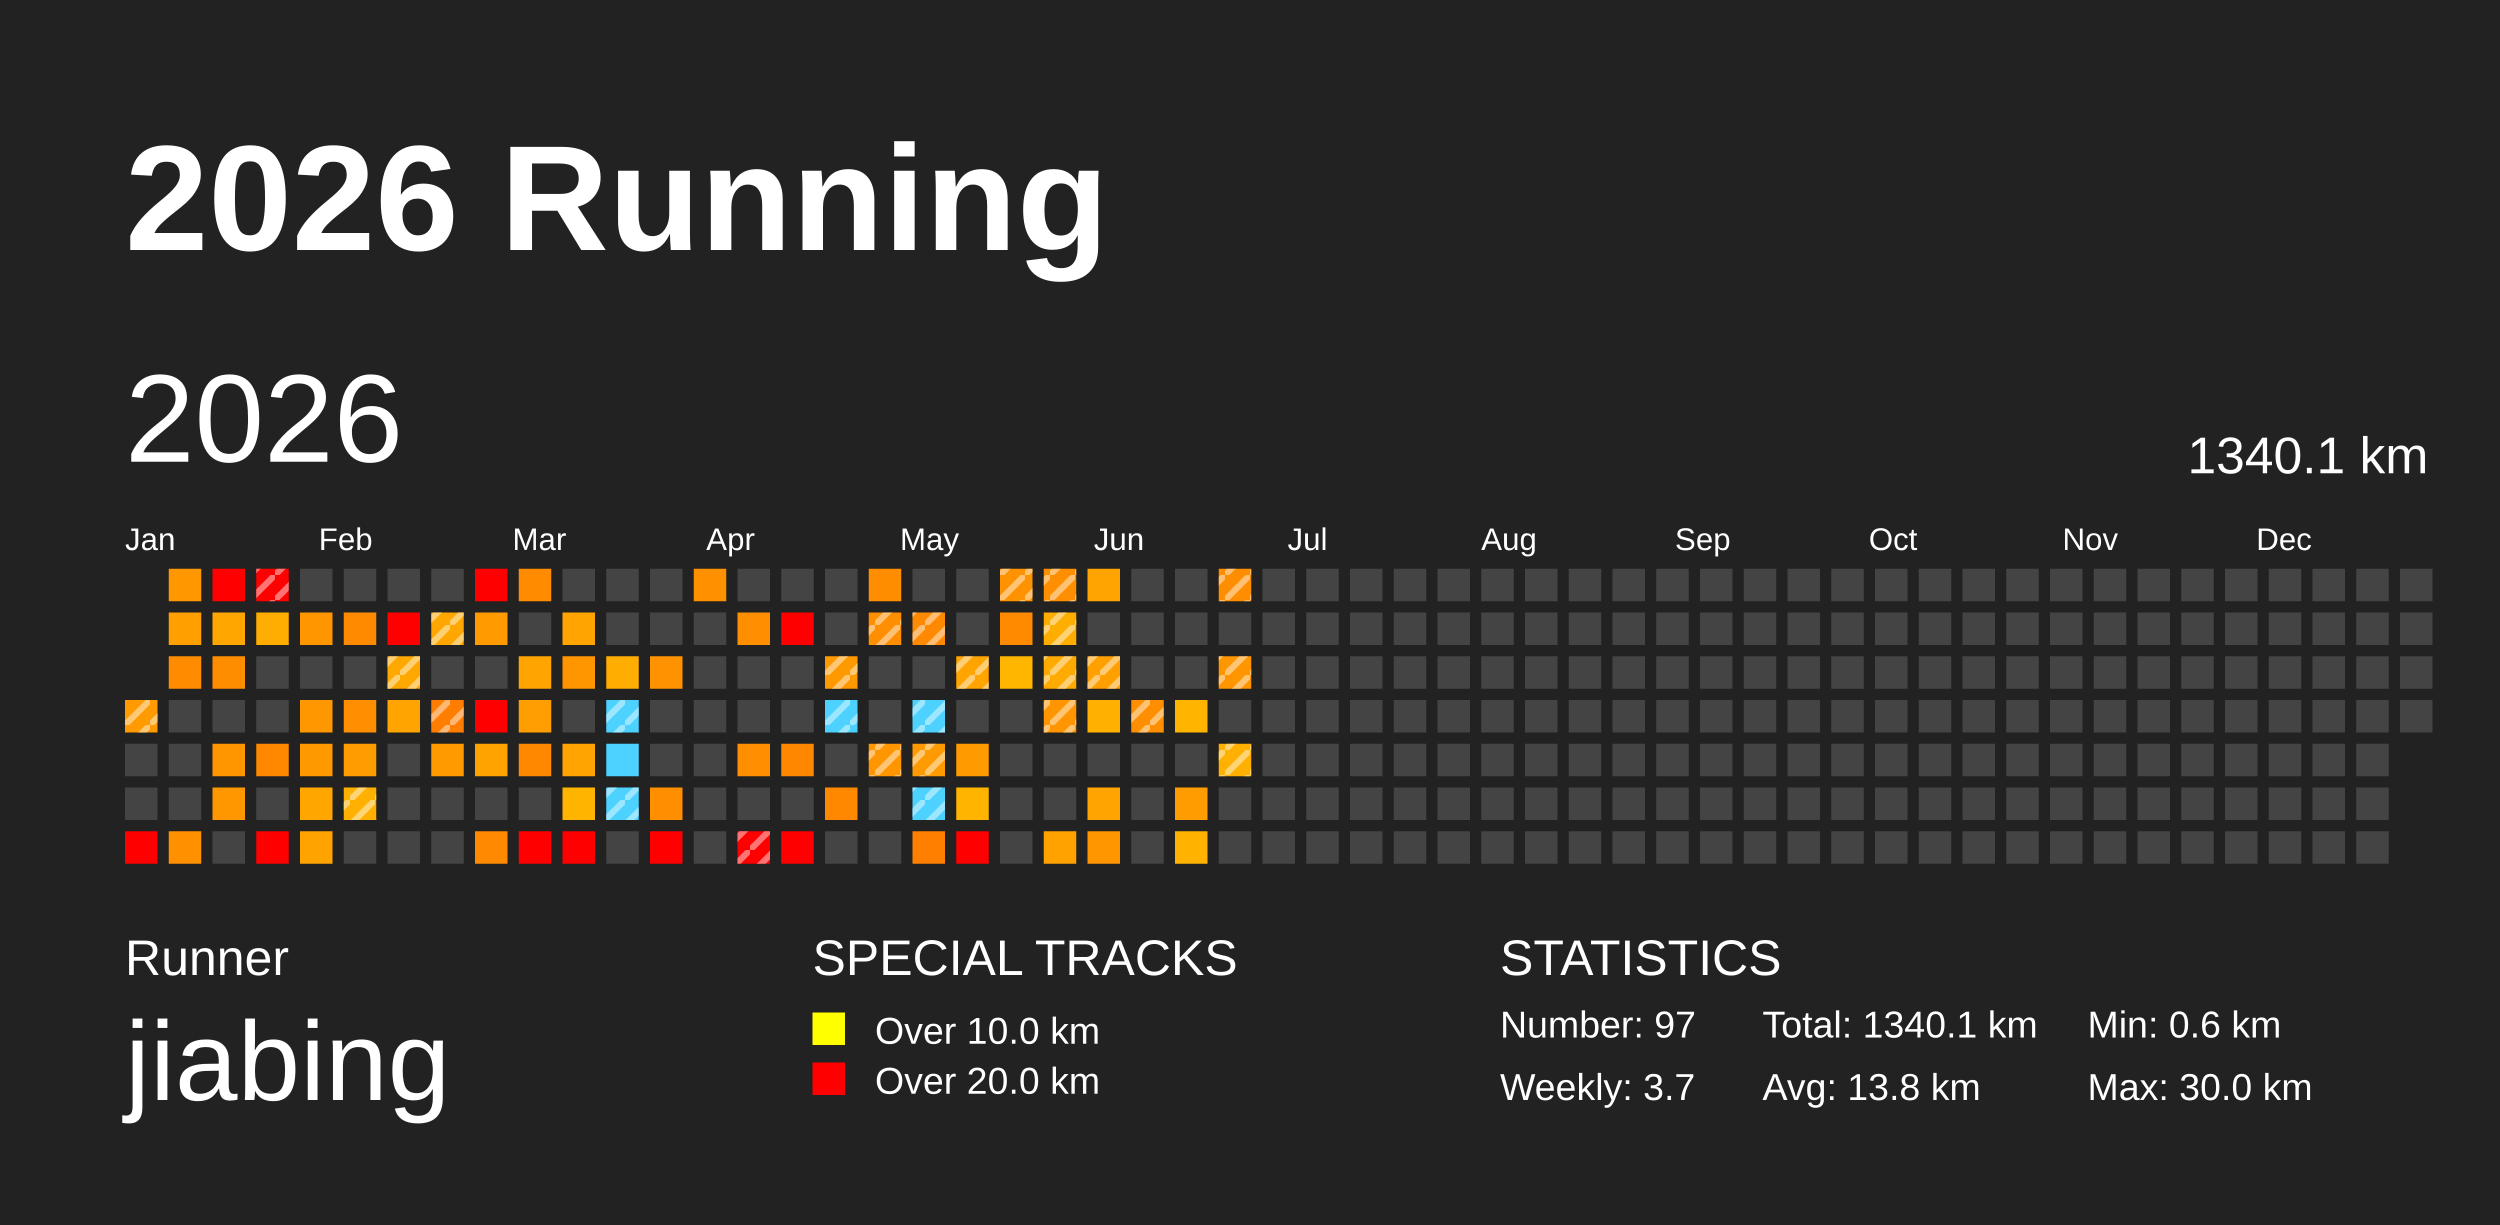
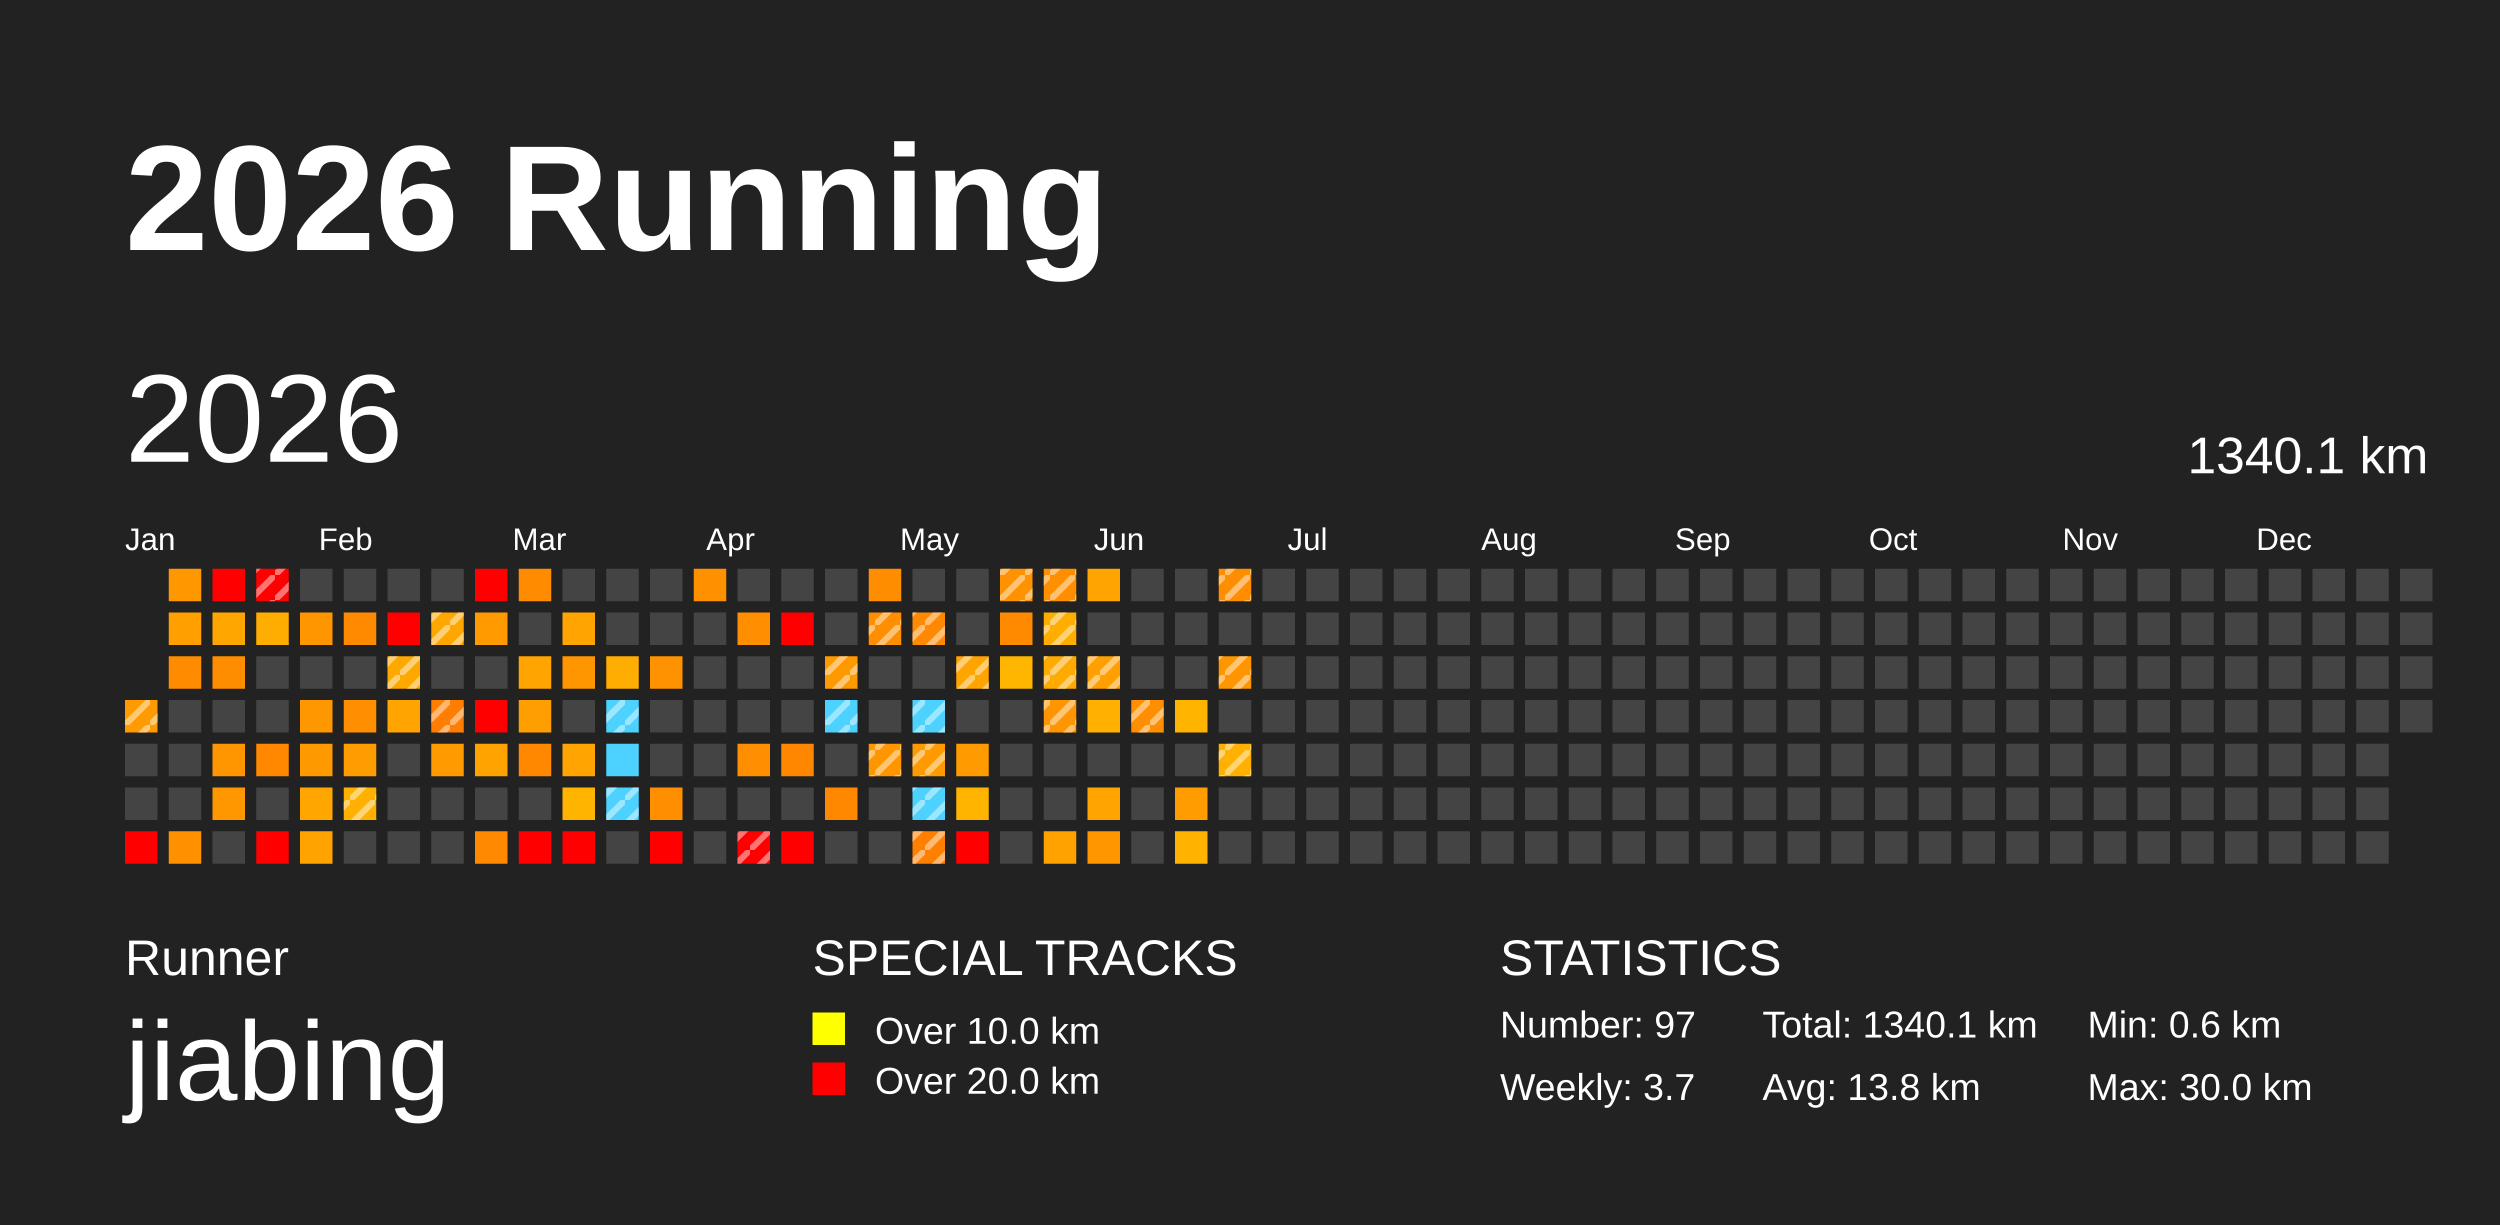
<svg xmlns="http://www.w3.org/2000/svg" baseProfile="full" height="98mm" version="1.1" viewBox="0,0,200,98" width="200mm">
  <defs>
    <pattern height="2" id="indoor-stripe" patternUnits="userSpaceOnUse" width="2">
      <line stroke="white" stroke-opacity="0.45" stroke-width="0.5" x1="0" x2="2" y1="2" y2="0" />
    </pattern>
  </defs>
  <rect fill="#222222" height="98" width="200" x="0" y="0" />
  <text fill="#FFFFFF" style="font-size:12px; font-family:Arial; font-weight:bold;" x="10" y="20">2026 Running</text>
  <text fill="#FFFFFF" style="font-size:4px; font-family:Arial" x="10" y="78">Runner</text>
  <text fill="#FFFFFF" style="font-size:9px; font-family:Arial" x="10" y="88">jiabing</text>
  <text fill="#FFFFFF" style="font-size:4px; font-family:Arial" x="65" y="78">SPECIAL TRACKS</text>
  <rect fill="yellow" height="2.6" width="2.6" x="65" y="81" />
  <text fill="#FFFFFF" style="font-size:3px; font-family:Arial" x="70" y="83.5">Over 10.0 km</text>
  <rect fill="red" height="2.6" width="2.6" x="65" y="85" />
  <text fill="#FFFFFF" style="font-size:3px; font-family:Arial" x="70" y="87.5">Over 20.0 km</text>
  <text fill="#FFFFFF" style="font-size:4px; font-family:Arial" x="120" y="78">STATISTICS</text>
  <text fill="#FFFFFF" style="font-size:3px; font-family:Arial" x="120" y="83">Number: 97</text>
  <text fill="#FFFFFF" style="font-size:3px; font-family:Arial" x="120" y="88">Weekly: 3.7</text>
  <text fill="#FFFFFF" style="font-size:3px; font-family:Arial" x="141" y="83">Total: 1340.1 km</text>
  <text fill="#FFFFFF" style="font-size:3px; font-family:Arial" x="141" y="88">Avg: 13.8 km</text>
  <text fill="#FFFFFF" style="font-size:3px; font-family:Arial" x="167" y="83">Min: 0.6 km</text>
  <text fill="#FFFFFF" style="font-size:3px; font-family:Arial" x="167" y="88">Max: 30.0 km</text>
  <text dominant-baseline="hanging" fill="#FFFFFF" style="font-size:10.0px; font-family:Arial;" x="10" y="30">2026</text>
  <text dominant-baseline="hanging" fill="#FFFFFF" style="font-size:4.125px; font-family:Arial;" x="175" y="35">1340.1 km</text>
  <text fill="#FFFFFF" style="font-size:2.5px; font-family:Arial" x="10.0" y="44">Jan</text>
  <text fill="#FFFFFF" style="font-size:2.5px; font-family:Arial" x="25.5" y="44">Feb</text>
  <text fill="#FFFFFF" style="font-size:2.5px; font-family:Arial" x="41.0" y="44">Mar</text>
  <text fill="#FFFFFF" style="font-size:2.5px; font-family:Arial" x="56.5" y="44">Apr</text>
  <text fill="#FFFFFF" style="font-size:2.5px; font-family:Arial" x="72.0" y="44">May</text>
  <text fill="#FFFFFF" style="font-size:2.5px; font-family:Arial" x="87.5" y="44">Jun</text>
  <text fill="#FFFFFF" style="font-size:2.5px; font-family:Arial" x="103.0" y="44">Jul</text>
  <text fill="#FFFFFF" style="font-size:2.5px; font-family:Arial" x="118.5" y="44">Aug</text>
  <text fill="#FFFFFF" style="font-size:2.5px; font-family:Arial" x="134.0" y="44">Sep</text>
  <text fill="#FFFFFF" style="font-size:2.5px; font-family:Arial" x="149.5" y="44">Oct</text>
  <text fill="#FFFFFF" style="font-size:2.5px; font-family:Arial" x="165.0" y="44">Nov</text>
  <text fill="#FFFFFF" style="font-size:2.5px; font-family:Arial" x="180.5" y="44">Dec</text>
  <rect fill="#ff9a00" height="2.6" width="2.6" x="10.0" y="56.0" />
  <rect fill="url(#indoor-stripe)" height="2.6" style="pointer-events: none;" width="2.6" x="10.0" y="56.0" />
  <rect fill="#444444" height="2.6" width="2.6" x="10.0" y="59.5" />
  <rect fill="#444444" height="2.6" width="2.6" x="10.0" y="63.0" />
  <rect fill="red" height="2.6" width="2.6" x="10.0" y="66.5" />
  <rect fill="#ff9800" height="2.6" width="2.6" x="13.5" y="45.5" />
  <rect fill="#ff9f00" height="2.6" width="2.6" x="13.5" y="49.0" />
  <rect fill="#ff8c00" height="2.6" width="2.6" x="13.5" y="52.5" />
  <rect fill="#444444" height="2.6" width="2.6" x="13.5" y="56.0" />
  <rect fill="#444444" height="2.6" width="2.6" x="13.5" y="59.5" />
  <rect fill="#444444" height="2.6" width="2.6" x="13.5" y="63.0" />
  <rect fill="#ff9000" height="2.6" width="2.6" x="13.5" y="66.5" />
  <rect fill="red" height="2.6" width="2.6" x="17.0" y="45.5" />
  <rect fill="#ffa700" height="2.6" width="2.6" x="17.0" y="49.0" />
  <rect fill="#ff8d00" height="2.6" width="2.6" x="17.0" y="52.5" />
  <rect fill="#444444" height="2.6" width="2.6" x="17.0" y="56.0" />
  <rect fill="#ff9600" height="2.6" width="2.6" x="17.0" y="59.5" />
  <rect fill="#ff9700" height="2.6" width="2.6" x="17.0" y="63.0" />
  <rect fill="#444444" height="2.6" width="2.6" x="17.0" y="66.5" />
  <rect fill="red" height="2.6" width="2.6" x="20.5" y="45.5" />
  <rect fill="url(#indoor-stripe)" height="2.6" style="pointer-events: none;" width="2.6" x="20.5" y="45.5" />
  <rect fill="#ffad00" height="2.6" width="2.6" x="20.5" y="49.0" />
  <rect fill="#444444" height="2.6" width="2.6" x="20.5" y="52.5" />
  <rect fill="#444444" height="2.6" width="2.6" x="20.5" y="56.0" />
  <rect fill="#ff8800" height="2.6" width="2.6" x="20.5" y="59.5" />
  <rect fill="#444444" height="2.6" width="2.6" x="20.5" y="63.0" />
  <rect fill="red" height="2.6" width="2.6" x="20.5" y="66.5" />
  <rect fill="#444444" height="2.6" width="2.6" x="24.0" y="45.5" />
  <rect fill="#ff9600" height="2.6" width="2.6" x="24.0" y="49.0" />
  <rect fill="#444444" height="2.6" width="2.6" x="24.0" y="52.5" />
  <rect fill="#ff9700" height="2.6" width="2.6" x="24.0" y="56.0" />
  <rect fill="#ff9900" height="2.6" width="2.6" x="24.0" y="59.5" />
  <rect fill="#ffa700" height="2.6" width="2.6" x="24.0" y="63.0" />
  <rect fill="#ffa300" height="2.6" width="2.6" x="24.0" y="66.5" />
  <rect fill="#444444" height="2.6" width="2.6" x="27.5" y="45.5" />
  <rect fill="#ff8a00" height="2.6" width="2.6" x="27.5" y="49.0" />
  <rect fill="#444444" height="2.6" width="2.6" x="27.5" y="52.5" />
  <rect fill="#ff8e00" height="2.6" width="2.6" x="27.5" y="56.0" />
  <rect fill="#ff9d00" height="2.6" width="2.6" x="27.5" y="59.5" />
  <rect fill="#ffb000" height="2.6" width="2.6" x="27.5" y="63.0" />
  <rect fill="url(#indoor-stripe)" height="2.6" style="pointer-events: none;" width="2.6" x="27.5" y="63.0" />
  <rect fill="#444444" height="2.6" width="2.6" x="27.5" y="66.5" />
  <rect fill="#444444" height="2.6" width="2.6" x="31.0" y="45.5" />
  <rect fill="red" height="2.6" width="2.6" x="31.0" y="49.0" />
  <rect fill="#ffa800" height="2.6" width="2.6" x="31.0" y="52.5" />
  <rect fill="url(#indoor-stripe)" height="2.6" style="pointer-events: none;" width="2.6" x="31.0" y="52.5" />
  <rect fill="#ffa400" height="2.6" width="2.6" x="31.0" y="56.0" />
  <rect fill="#444444" height="2.6" width="2.6" x="31.0" y="59.5" />
  <rect fill="#444444" height="2.6" width="2.6" x="31.0" y="63.0" />
  <rect fill="#444444" height="2.6" width="2.6" x="31.0" y="66.5" />
  <rect fill="#444444" height="2.6" width="2.6" x="34.5" y="45.5" />
  <rect fill="#ffa700" height="2.6" width="2.6" x="34.5" y="49.0" />
  <rect fill="url(#indoor-stripe)" height="2.6" style="pointer-events: none;" width="2.6" x="34.5" y="49.0" />
  <rect fill="#444444" height="2.6" width="2.6" x="34.5" y="52.5" />
  <rect fill="#ff7d00" height="2.6" width="2.6" x="34.5" y="56.0" />
  <rect fill="url(#indoor-stripe)" height="2.6" style="pointer-events: none;" width="2.6" x="34.5" y="56.0" />
  <rect fill="#ff9a00" height="2.6" width="2.6" x="34.5" y="59.5" />
  <rect fill="#444444" height="2.6" width="2.6" x="34.5" y="63.0" />
  <rect fill="#444444" height="2.6" width="2.6" x="34.5" y="66.5" />
  <rect fill="red" height="2.6" width="2.6" x="38.0" y="45.5" />
  <rect fill="#ff9a00" height="2.6" width="2.6" x="38.0" y="49.0" />
  <rect fill="#444444" height="2.6" width="2.6" x="38.0" y="52.5" />
  <rect fill="red" height="2.6" width="2.6" x="38.0" y="56.0" />
  <rect fill="#ffa300" height="2.6" width="2.6" x="38.0" y="59.5" />
  <rect fill="#444444" height="2.6" width="2.6" x="38.0" y="63.0" />
  <rect fill="#ff8900" height="2.6" width="2.6" x="38.0" y="66.5" />
  <rect fill="#ff8b00" height="2.6" width="2.6" x="41.5" y="45.5" />
  <rect fill="#444444" height="2.6" width="2.6" x="41.5" y="49.0" />
  <rect fill="#ffa400" height="2.6" width="2.6" x="41.5" y="52.5" />
  <rect fill="#ff9e00" height="2.6" width="2.6" x="41.5" y="56.0" />
  <rect fill="#ff8800" height="2.6" width="2.6" x="41.5" y="59.5" />
  <rect fill="#444444" height="2.6" width="2.6" x="41.5" y="63.0" />
  <rect fill="red" height="2.6" width="2.6" x="41.5" y="66.5" />
  <rect fill="#444444" height="2.6" width="2.6" x="45.0" y="45.5" />
  <rect fill="#ffa400" height="2.6" width="2.6" x="45.0" y="49.0" />
  <rect fill="#ff9600" height="2.6" width="2.6" x="45.0" y="52.5" />
  <rect fill="#444444" height="2.6" width="2.6" x="45.0" y="56.0" />
  <rect fill="#ffa400" height="2.6" width="2.6" x="45.0" y="59.5" />
  <rect fill="#ffb400" height="2.6" width="2.6" x="45.0" y="63.0" />
  <rect fill="red" height="2.6" width="2.6" x="45.0" y="66.5" />
  <rect fill="#444444" height="2.6" width="2.6" x="48.5" y="45.5" />
  <rect fill="#444444" height="2.6" width="2.6" x="48.5" y="49.0" />
  <rect fill="#ffad00" height="2.6" width="2.6" x="48.5" y="52.5" />
  <rect fill="#4dd2ff" height="2.6" width="2.6" x="48.5" y="56.0" />
  <rect fill="url(#indoor-stripe)" height="2.6" style="pointer-events: none;" width="2.6" x="48.5" y="56.0" />
  <rect fill="#4dd2ff" height="2.6" width="2.6" x="48.5" y="59.5" />
  <rect fill="#4dd2ff" height="2.6" width="2.6" x="48.5" y="63.0" />
  <rect fill="url(#indoor-stripe)" height="2.6" style="pointer-events: none;" width="2.6" x="48.5" y="63.0" />
  <rect fill="#444444" height="2.6" width="2.6" x="48.5" y="66.5" />
  <rect fill="#444444" height="2.6" width="2.6" x="52.0" y="45.5" />
  <rect fill="#444444" height="2.6" width="2.6" x="52.0" y="49.0" />
  <rect fill="#ff9200" height="2.6" width="2.6" x="52.0" y="52.5" />
  <rect fill="#444444" height="2.6" width="2.6" x="52.0" y="56.0" />
  <rect fill="#444444" height="2.6" width="2.6" x="52.0" y="59.5" />
  <rect fill="#ff8e00" height="2.6" width="2.6" x="52.0" y="63.0" />
  <rect fill="red" height="2.6" width="2.6" x="52.0" y="66.5" />
  <rect fill="#ff9100" height="2.6" width="2.6" x="55.5" y="45.5" />
  <rect fill="#444444" height="2.6" width="2.6" x="55.5" y="49.0" />
  <rect fill="#444444" height="2.6" width="2.6" x="55.5" y="52.5" />
  <rect fill="#444444" height="2.6" width="2.6" x="55.5" y="56.0" />
  <rect fill="#444444" height="2.6" width="2.6" x="55.5" y="59.5" />
  <rect fill="#444444" height="2.6" width="2.6" x="55.5" y="63.0" />
  <rect fill="#444444" height="2.6" width="2.6" x="55.5" y="66.5" />
  <rect fill="#444444" height="2.6" width="2.6" x="59.0" y="45.5" />
  <rect fill="#ff8e00" height="2.6" width="2.6" x="59.0" y="49.0" />
  <rect fill="#444444" height="2.6" width="2.6" x="59.0" y="52.5" />
  <rect fill="#444444" height="2.6" width="2.6" x="59.0" y="56.0" />
  <rect fill="#ff8e00" height="2.6" width="2.6" x="59.0" y="59.5" />
  <rect fill="#444444" height="2.6" width="2.6" x="59.0" y="63.0" />
  <rect fill="red" height="2.6" width="2.6" x="59.0" y="66.5" />
  <rect fill="url(#indoor-stripe)" height="2.6" style="pointer-events: none;" width="2.6" x="59.0" y="66.5" />
  <rect fill="#444444" height="2.6" width="2.6" x="62.5" y="45.5" />
  <rect fill="red" height="2.6" width="2.6" x="62.5" y="49.0" />
  <rect fill="#444444" height="2.6" width="2.6" x="62.5" y="52.5" />
  <rect fill="#444444" height="2.6" width="2.6" x="62.5" y="56.0" />
  <rect fill="#ff8700" height="2.6" width="2.6" x="62.5" y="59.5" />
  <rect fill="#444444" height="2.6" width="2.6" x="62.5" y="63.0" />
  <rect fill="red" height="2.6" width="2.6" x="62.5" y="66.5" />
  <rect fill="#444444" height="2.6" width="2.6" x="66.0" y="45.5" />
  <rect fill="#444444" height="2.6" width="2.6" x="66.0" y="49.0" />
  <rect fill="#ff9900" height="2.6" width="2.6" x="66.0" y="52.5" />
  <rect fill="url(#indoor-stripe)" height="2.6" style="pointer-events: none;" width="2.6" x="66.0" y="52.5" />
  <rect fill="#4dd2ff" height="2.6" width="2.6" x="66.0" y="56.0" />
  <rect fill="url(#indoor-stripe)" height="2.6" style="pointer-events: none;" width="2.6" x="66.0" y="56.0" />
  <rect fill="#444444" height="2.6" width="2.6" x="66.0" y="59.5" />
  <rect fill="#ff8800" height="2.6" width="2.6" x="66.0" y="63.0" />
  <rect fill="#444444" height="2.6" width="2.6" x="66.0" y="66.5" />
  <rect fill="#ff8d00" height="2.6" width="2.6" x="69.5" y="45.5" />
  <rect fill="#ff8e00" height="2.6" width="2.6" x="69.5" y="49.0" />
  <rect fill="url(#indoor-stripe)" height="2.6" style="pointer-events: none;" width="2.6" x="69.5" y="49.0" />
  <rect fill="#444444" height="2.6" width="2.6" x="69.5" y="52.5" />
  <rect fill="#444444" height="2.6" width="2.6" x="69.5" y="56.0" />
  <rect fill="#ff9600" height="2.6" width="2.6" x="69.5" y="59.5" />
  <rect fill="url(#indoor-stripe)" height="2.6" style="pointer-events: none;" width="2.6" x="69.5" y="59.5" />
  <rect fill="#444444" height="2.6" width="2.6" x="69.5" y="63.0" />
  <rect fill="#444444" height="2.6" width="2.6" x="69.5" y="66.5" />
  <rect fill="#444444" height="2.6" width="2.6" x="73.0" y="45.5" />
  <rect fill="#ff8900" height="2.6" width="2.6" x="73.0" y="49.0" />
  <rect fill="url(#indoor-stripe)" height="2.6" style="pointer-events: none;" width="2.6" x="73.0" y="49.0" />
  <rect fill="#444444" height="2.6" width="2.6" x="73.0" y="52.5" />
  <rect fill="#4dd2ff" height="2.6" width="2.6" x="73.0" y="56.0" />
  <rect fill="url(#indoor-stripe)" height="2.6" style="pointer-events: none;" width="2.6" x="73.0" y="56.0" />
  <rect fill="#ff9b00" height="2.6" width="2.6" x="73.0" y="59.5" />
  <rect fill="url(#indoor-stripe)" height="2.6" style="pointer-events: none;" width="2.6" x="73.0" y="59.5" />
  <rect fill="#4dd2ff" height="2.6" width="2.6" x="73.0" y="63.0" />
  <rect fill="url(#indoor-stripe)" height="2.6" style="pointer-events: none;" width="2.6" x="73.0" y="63.0" />
  <rect fill="#ff8000" height="2.6" width="2.6" x="73.0" y="66.5" />
+   <rect fill="url(#indoor-stripe)" height="2.6" style="pointer-events: none;" width="2.6" x="73.0" y="66.5" />
  <rect fill="#444444" height="2.6" width="2.6" x="76.5" y="45.5" />
  <rect fill="#444444" height="2.6" width="2.6" x="76.5" y="49.0" />
  <rect fill="#ffa400" height="2.6" width="2.6" x="76.5" y="52.5" />
  <rect fill="url(#indoor-stripe)" height="2.6" style="pointer-events: none;" width="2.6" x="76.5" y="52.5" />
  <rect fill="#444444" height="2.6" width="2.6" x="76.5" y="56.0" />
  <rect fill="#ff9a00" height="2.6" width="2.6" x="76.5" y="59.5" />
  <rect fill="#ffb500" height="2.6" width="2.6" x="76.5" y="63.0" />
  <rect fill="red" height="2.6" width="2.6" x="76.5" y="66.5" />
  <rect fill="#ff9200" height="2.6" width="2.6" x="80.0" y="45.5" />
  <rect fill="url(#indoor-stripe)" height="2.6" style="pointer-events: none;" width="2.6" x="80.0" y="45.5" />
  <rect fill="#ff8a00" height="2.6" width="2.6" x="80.0" y="49.0" />
  <rect fill="#ffb600" height="2.6" width="2.6" x="80.0" y="52.5" />
  <rect fill="#444444" height="2.6" width="2.6" x="80.0" y="56.0" />
  <rect fill="#444444" height="2.6" width="2.6" x="80.0" y="59.5" />
  <rect fill="#444444" height="2.6" width="2.6" x="80.0" y="63.0" />
  <rect fill="#444444" height="2.6" width="2.6" x="80.0" y="66.5" />
  <rect fill="#ff8f00" height="2.6" width="2.6" x="83.5" y="45.5" />
  <rect fill="url(#indoor-stripe)" height="2.6" style="pointer-events: none;" width="2.6" x="83.5" y="45.5" />
  <rect fill="#ffae00" height="2.6" width="2.6" x="83.5" y="49.0" />
  <rect fill="url(#indoor-stripe)" height="2.6" style="pointer-events: none;" width="2.6" x="83.5" y="49.0" />
  <rect fill="#ffaa00" height="2.6" width="2.6" x="83.5" y="52.5" />
  <rect fill="url(#indoor-stripe)" height="2.6" style="pointer-events: none;" width="2.6" x="83.5" y="52.5" />
  <rect fill="#ff9500" height="2.6" width="2.6" x="83.5" y="56.0" />
  <rect fill="url(#indoor-stripe)" height="2.6" style="pointer-events: none;" width="2.6" x="83.5" y="56.0" />
  <rect fill="#444444" height="2.6" width="2.6" x="83.5" y="59.5" />
  <rect fill="#444444" height="2.6" width="2.6" x="83.5" y="63.0" />
  <rect fill="#ffa200" height="2.6" width="2.6" x="83.5" y="66.5" />
  <rect fill="#ffa400" height="2.6" width="2.6" x="87.0" y="45.5" />
  <rect fill="#444444" height="2.6" width="2.6" x="87.0" y="49.0" />
  <rect fill="#ff9f00" height="2.6" width="2.6" x="87.0" y="52.5" />
  <rect fill="url(#indoor-stripe)" height="2.6" style="pointer-events: none;" width="2.6" x="87.0" y="52.5" />
  <rect fill="#ffb000" height="2.6" width="2.6" x="87.0" y="56.0" />
  <rect fill="#444444" height="2.6" width="2.6" x="87.0" y="59.5" />
  <rect fill="#ffa400" height="2.6" width="2.6" x="87.0" y="63.0" />
  <rect fill="#ff9600" height="2.6" width="2.6" x="87.0" y="66.5" />
  <rect fill="#444444" height="2.6" width="2.6" x="90.5" y="45.5" />
  <rect fill="#444444" height="2.6" width="2.6" x="90.5" y="49.0" />
  <rect fill="#444444" height="2.6" width="2.6" x="90.5" y="52.5" />
  <rect fill="#ff8f00" height="2.6" width="2.6" x="90.5" y="56.0" />
  <rect fill="url(#indoor-stripe)" height="2.6" style="pointer-events: none;" width="2.6" x="90.5" y="56.0" />
  <rect fill="#444444" height="2.6" width="2.6" x="90.5" y="59.5" />
  <rect fill="#444444" height="2.6" width="2.6" x="90.5" y="63.0" />
  <rect fill="#444444" height="2.6" width="2.6" x="90.5" y="66.5" />
  <rect fill="#444444" height="2.6" width="2.6" x="94.0" y="45.5" />
  <rect fill="#444444" height="2.6" width="2.6" x="94.0" y="49.0" />
  <rect fill="#444444" height="2.6" width="2.6" x="94.0" y="52.5" />
  <rect fill="#ffb400" height="2.6" width="2.6" x="94.0" y="56.0" />
  <rect fill="#444444" height="2.6" width="2.6" x="94.0" y="59.5" />
  <rect fill="#ff9d00" height="2.6" width="2.6" x="94.0" y="63.0" />
  <rect fill="#ffb300" height="2.6" width="2.6" x="94.0" y="66.5" />
  <rect fill="#ff8d00" height="2.6" width="2.6" x="97.5" y="45.5" />
  <rect fill="url(#indoor-stripe)" height="2.6" style="pointer-events: none;" width="2.6" x="97.5" y="45.5" />
  <rect fill="#444444" height="2.6" width="2.6" x="97.5" y="49.0" />
  <rect fill="#ff9600" height="2.6" width="2.6" x="97.5" y="52.5" />
  <rect fill="url(#indoor-stripe)" height="2.6" style="pointer-events: none;" width="2.6" x="97.5" y="52.5" />
  <rect fill="#444444" height="2.6" width="2.6" x="97.5" y="56.0" />
  <rect fill="#ffb000" height="2.6" width="2.6" x="97.5" y="59.5" />
  <rect fill="url(#indoor-stripe)" height="2.6" style="pointer-events: none;" width="2.6" x="97.5" y="59.5" />
  <rect fill="#444444" height="2.6" width="2.6" x="97.5" y="63.0" />
  <rect fill="#444444" height="2.6" width="2.6" x="97.5" y="66.5" />
  <rect fill="#444444" height="2.6" width="2.6" x="101.0" y="45.5" />
  <rect fill="#444444" height="2.6" width="2.6" x="101.0" y="49.0" />
  <rect fill="#444444" height="2.6" width="2.6" x="101.0" y="52.5" />
  <rect fill="#444444" height="2.6" width="2.6" x="101.0" y="56.0" />
  <rect fill="#444444" height="2.6" width="2.6" x="101.0" y="59.5" />
  <rect fill="#444444" height="2.6" width="2.6" x="101.0" y="63.0" />
  <rect fill="#444444" height="2.6" width="2.6" x="101.0" y="66.5" />
  <rect fill="#444444" height="2.6" width="2.6" x="104.5" y="45.5" />
  <rect fill="#444444" height="2.6" width="2.6" x="104.5" y="49.0" />
  <rect fill="#444444" height="2.6" width="2.6" x="104.5" y="52.5" />
  <rect fill="#444444" height="2.6" width="2.6" x="104.5" y="56.0" />
  <rect fill="#444444" height="2.6" width="2.6" x="104.5" y="59.5" />
  <rect fill="#444444" height="2.6" width="2.6" x="104.5" y="63.0" />
  <rect fill="#444444" height="2.6" width="2.6" x="104.5" y="66.5" />
  <rect fill="#444444" height="2.6" width="2.6" x="108.0" y="45.5" />
  <rect fill="#444444" height="2.6" width="2.6" x="108.0" y="49.0" />
  <rect fill="#444444" height="2.6" width="2.6" x="108.0" y="52.5" />
  <rect fill="#444444" height="2.6" width="2.6" x="108.0" y="56.0" />
  <rect fill="#444444" height="2.6" width="2.6" x="108.0" y="59.5" />
  <rect fill="#444444" height="2.6" width="2.6" x="108.0" y="63.0" />
  <rect fill="#444444" height="2.6" width="2.6" x="108.0" y="66.5" />
  <rect fill="#444444" height="2.6" width="2.6" x="111.5" y="45.5" />
  <rect fill="#444444" height="2.6" width="2.6" x="111.5" y="49.0" />
  <rect fill="#444444" height="2.6" width="2.6" x="111.5" y="52.5" />
  <rect fill="#444444" height="2.6" width="2.6" x="111.5" y="56.0" />
  <rect fill="#444444" height="2.6" width="2.6" x="111.5" y="59.5" />
  <rect fill="#444444" height="2.6" width="2.6" x="111.5" y="63.0" />
  <rect fill="#444444" height="2.6" width="2.6" x="111.5" y="66.5" />
  <rect fill="#444444" height="2.6" width="2.6" x="115.0" y="45.5" />
  <rect fill="#444444" height="2.6" width="2.6" x="115.0" y="49.0" />
  <rect fill="#444444" height="2.6" width="2.6" x="115.0" y="52.5" />
  <rect fill="#444444" height="2.6" width="2.6" x="115.0" y="56.0" />
  <rect fill="#444444" height="2.6" width="2.6" x="115.0" y="59.5" />
  <rect fill="#444444" height="2.6" width="2.6" x="115.0" y="63.0" />
  <rect fill="#444444" height="2.6" width="2.6" x="115.0" y="66.5" />
  <rect fill="#444444" height="2.6" width="2.6" x="118.5" y="45.5" />
  <rect fill="#444444" height="2.6" width="2.6" x="118.5" y="49.0" />
  <rect fill="#444444" height="2.6" width="2.6" x="118.5" y="52.5" />
  <rect fill="#444444" height="2.6" width="2.6" x="118.5" y="56.0" />
  <rect fill="#444444" height="2.6" width="2.6" x="118.5" y="59.5" />
  <rect fill="#444444" height="2.6" width="2.6" x="118.5" y="63.0" />
  <rect fill="#444444" height="2.6" width="2.6" x="118.5" y="66.5" />
  <rect fill="#444444" height="2.6" width="2.6" x="122.0" y="45.5" />
  <rect fill="#444444" height="2.6" width="2.6" x="122.0" y="49.0" />
  <rect fill="#444444" height="2.6" width="2.6" x="122.0" y="52.5" />
  <rect fill="#444444" height="2.6" width="2.6" x="122.0" y="56.0" />
  <rect fill="#444444" height="2.6" width="2.6" x="122.0" y="59.5" />
  <rect fill="#444444" height="2.6" width="2.6" x="122.0" y="63.0" />
  <rect fill="#444444" height="2.6" width="2.6" x="122.0" y="66.5" />
  <rect fill="#444444" height="2.6" width="2.6" x="125.5" y="45.5" />
  <rect fill="#444444" height="2.6" width="2.6" x="125.5" y="49.0" />
  <rect fill="#444444" height="2.6" width="2.6" x="125.5" y="52.5" />
  <rect fill="#444444" height="2.6" width="2.6" x="125.5" y="56.0" />
  <rect fill="#444444" height="2.6" width="2.6" x="125.5" y="59.5" />
  <rect fill="#444444" height="2.6" width="2.6" x="125.5" y="63.0" />
  <rect fill="#444444" height="2.6" width="2.6" x="125.5" y="66.5" />
  <rect fill="#444444" height="2.6" width="2.6" x="129.0" y="45.5" />
  <rect fill="#444444" height="2.6" width="2.6" x="129.0" y="49.0" />
  <rect fill="#444444" height="2.6" width="2.6" x="129.0" y="52.5" />
  <rect fill="#444444" height="2.6" width="2.6" x="129.0" y="56.0" />
  <rect fill="#444444" height="2.6" width="2.6" x="129.0" y="59.5" />
  <rect fill="#444444" height="2.6" width="2.6" x="129.0" y="63.0" />
  <rect fill="#444444" height="2.6" width="2.6" x="129.0" y="66.5" />
  <rect fill="#444444" height="2.6" width="2.6" x="132.5" y="45.5" />
  <rect fill="#444444" height="2.6" width="2.6" x="132.5" y="49.0" />
  <rect fill="#444444" height="2.6" width="2.6" x="132.5" y="52.5" />
  <rect fill="#444444" height="2.6" width="2.6" x="132.5" y="56.0" />
  <rect fill="#444444" height="2.6" width="2.6" x="132.5" y="59.5" />
  <rect fill="#444444" height="2.6" width="2.6" x="132.5" y="63.0" />
  <rect fill="#444444" height="2.6" width="2.6" x="132.5" y="66.5" />
  <rect fill="#444444" height="2.6" width="2.6" x="136.0" y="45.5" />
  <rect fill="#444444" height="2.6" width="2.6" x="136.0" y="49.0" />
  <rect fill="#444444" height="2.6" width="2.6" x="136.0" y="52.5" />
  <rect fill="#444444" height="2.6" width="2.6" x="136.0" y="56.0" />
  <rect fill="#444444" height="2.6" width="2.6" x="136.0" y="59.5" />
  <rect fill="#444444" height="2.6" width="2.6" x="136.0" y="63.0" />
  <rect fill="#444444" height="2.6" width="2.6" x="136.0" y="66.5" />
  <rect fill="#444444" height="2.6" width="2.6" x="139.5" y="45.5" />
  <rect fill="#444444" height="2.6" width="2.6" x="139.5" y="49.0" />
  <rect fill="#444444" height="2.6" width="2.6" x="139.5" y="52.5" />
  <rect fill="#444444" height="2.6" width="2.6" x="139.5" y="56.0" />
  <rect fill="#444444" height="2.6" width="2.6" x="139.5" y="59.5" />
  <rect fill="#444444" height="2.6" width="2.6" x="139.5" y="63.0" />
  <rect fill="#444444" height="2.6" width="2.6" x="139.5" y="66.5" />
  <rect fill="#444444" height="2.6" width="2.6" x="143.0" y="45.5" />
  <rect fill="#444444" height="2.6" width="2.6" x="143.0" y="49.0" />
  <rect fill="#444444" height="2.6" width="2.6" x="143.0" y="52.5" />
  <rect fill="#444444" height="2.6" width="2.6" x="143.0" y="56.0" />
  <rect fill="#444444" height="2.6" width="2.6" x="143.0" y="59.5" />
  <rect fill="#444444" height="2.6" width="2.6" x="143.0" y="63.0" />
  <rect fill="#444444" height="2.6" width="2.6" x="143.0" y="66.5" />
  <rect fill="#444444" height="2.6" width="2.6" x="146.5" y="45.5" />
  <rect fill="#444444" height="2.6" width="2.6" x="146.5" y="49.0" />
  <rect fill="#444444" height="2.6" width="2.6" x="146.5" y="52.5" />
  <rect fill="#444444" height="2.6" width="2.6" x="146.5" y="56.0" />
  <rect fill="#444444" height="2.6" width="2.6" x="146.5" y="59.5" />
  <rect fill="#444444" height="2.6" width="2.6" x="146.5" y="63.0" />
  <rect fill="#444444" height="2.6" width="2.6" x="146.5" y="66.5" />
  <rect fill="#444444" height="2.6" width="2.6" x="150.0" y="45.5" />
  <rect fill="#444444" height="2.6" width="2.6" x="150.0" y="49.0" />
  <rect fill="#444444" height="2.6" width="2.6" x="150.0" y="52.5" />
  <rect fill="#444444" height="2.6" width="2.6" x="150.0" y="56.0" />
  <rect fill="#444444" height="2.6" width="2.6" x="150.0" y="59.5" />
  <rect fill="#444444" height="2.6" width="2.6" x="150.0" y="63.0" />
  <rect fill="#444444" height="2.6" width="2.6" x="150.0" y="66.5" />
  <rect fill="#444444" height="2.6" width="2.6" x="153.5" y="45.5" />
  <rect fill="#444444" height="2.6" width="2.6" x="153.5" y="49.0" />
  <rect fill="#444444" height="2.6" width="2.6" x="153.5" y="52.5" />
  <rect fill="#444444" height="2.6" width="2.6" x="153.5" y="56.0" />
  <rect fill="#444444" height="2.6" width="2.6" x="153.5" y="59.5" />
  <rect fill="#444444" height="2.6" width="2.6" x="153.5" y="63.0" />
  <rect fill="#444444" height="2.6" width="2.6" x="153.5" y="66.5" />
  <rect fill="#444444" height="2.6" width="2.6" x="157.0" y="45.5" />
  <rect fill="#444444" height="2.6" width="2.6" x="157.0" y="49.0" />
  <rect fill="#444444" height="2.6" width="2.6" x="157.0" y="52.5" />
  <rect fill="#444444" height="2.6" width="2.6" x="157.0" y="56.0" />
  <rect fill="#444444" height="2.6" width="2.6" x="157.0" y="59.5" />
  <rect fill="#444444" height="2.6" width="2.6" x="157.0" y="63.0" />
  <rect fill="#444444" height="2.6" width="2.6" x="157.0" y="66.5" />
  <rect fill="#444444" height="2.6" width="2.6" x="160.5" y="45.5" />
  <rect fill="#444444" height="2.6" width="2.6" x="160.5" y="49.0" />
  <rect fill="#444444" height="2.6" width="2.6" x="160.5" y="52.5" />
  <rect fill="#444444" height="2.6" width="2.6" x="160.5" y="56.0" />
  <rect fill="#444444" height="2.6" width="2.6" x="160.5" y="59.5" />
  <rect fill="#444444" height="2.6" width="2.6" x="160.5" y="63.0" />
  <rect fill="#444444" height="2.6" width="2.6" x="160.5" y="66.5" />
  <rect fill="#444444" height="2.6" width="2.6" x="164.0" y="45.5" />
  <rect fill="#444444" height="2.6" width="2.6" x="164.0" y="49.0" />
  <rect fill="#444444" height="2.6" width="2.6" x="164.0" y="52.5" />
  <rect fill="#444444" height="2.6" width="2.6" x="164.0" y="56.0" />
  <rect fill="#444444" height="2.6" width="2.6" x="164.0" y="59.5" />
  <rect fill="#444444" height="2.6" width="2.6" x="164.0" y="63.0" />
  <rect fill="#444444" height="2.6" width="2.6" x="164.0" y="66.5" />
  <rect fill="#444444" height="2.6" width="2.6" x="167.5" y="45.5" />
  <rect fill="#444444" height="2.6" width="2.6" x="167.5" y="49.0" />
  <rect fill="#444444" height="2.6" width="2.6" x="167.5" y="52.5" />
  <rect fill="#444444" height="2.6" width="2.6" x="167.5" y="56.0" />
  <rect fill="#444444" height="2.6" width="2.6" x="167.5" y="59.5" />
  <rect fill="#444444" height="2.6" width="2.6" x="167.5" y="63.0" />
  <rect fill="#444444" height="2.6" width="2.6" x="167.5" y="66.5" />
  <rect fill="#444444" height="2.6" width="2.6" x="171.0" y="45.5" />
  <rect fill="#444444" height="2.6" width="2.6" x="171.0" y="49.0" />
  <rect fill="#444444" height="2.6" width="2.6" x="171.0" y="52.5" />
  <rect fill="#444444" height="2.6" width="2.6" x="171.0" y="56.0" />
  <rect fill="#444444" height="2.6" width="2.6" x="171.0" y="59.5" />
  <rect fill="#444444" height="2.6" width="2.6" x="171.0" y="63.0" />
  <rect fill="#444444" height="2.6" width="2.6" x="171.0" y="66.5" />
  <rect fill="#444444" height="2.6" width="2.6" x="174.5" y="45.5" />
  <rect fill="#444444" height="2.6" width="2.6" x="174.5" y="49.0" />
  <rect fill="#444444" height="2.6" width="2.6" x="174.5" y="52.5" />
  <rect fill="#444444" height="2.6" width="2.6" x="174.5" y="56.0" />
  <rect fill="#444444" height="2.6" width="2.6" x="174.5" y="59.5" />
  <rect fill="#444444" height="2.6" width="2.6" x="174.5" y="63.0" />
  <rect fill="#444444" height="2.6" width="2.6" x="174.5" y="66.5" />
  <rect fill="#444444" height="2.6" width="2.6" x="178.0" y="45.5" />
  <rect fill="#444444" height="2.6" width="2.6" x="178.0" y="49.0" />
  <rect fill="#444444" height="2.6" width="2.6" x="178.0" y="52.5" />
  <rect fill="#444444" height="2.6" width="2.6" x="178.0" y="56.0" />
  <rect fill="#444444" height="2.6" width="2.6" x="178.0" y="59.5" />
  <rect fill="#444444" height="2.6" width="2.6" x="178.0" y="63.0" />
  <rect fill="#444444" height="2.6" width="2.6" x="178.0" y="66.5" />
  <rect fill="#444444" height="2.6" width="2.6" x="181.5" y="45.5" />
  <rect fill="#444444" height="2.6" width="2.6" x="181.5" y="49.0" />
  <rect fill="#444444" height="2.6" width="2.6" x="181.5" y="52.5" />
  <rect fill="#444444" height="2.6" width="2.6" x="181.5" y="56.0" />
  <rect fill="#444444" height="2.6" width="2.6" x="181.5" y="59.5" />
  <rect fill="#444444" height="2.6" width="2.6" x="181.5" y="63.0" />
  <rect fill="#444444" height="2.6" width="2.6" x="181.5" y="66.5" />
  <rect fill="#444444" height="2.6" width="2.6" x="185.0" y="45.5" />
  <rect fill="#444444" height="2.6" width="2.6" x="185.0" y="49.0" />
  <rect fill="#444444" height="2.6" width="2.6" x="185.0" y="52.5" />
  <rect fill="#444444" height="2.6" width="2.6" x="185.0" y="56.0" />
  <rect fill="#444444" height="2.6" width="2.6" x="185.0" y="59.5" />
  <rect fill="#444444" height="2.6" width="2.6" x="185.0" y="63.0" />
  <rect fill="#444444" height="2.6" width="2.6" x="185.0" y="66.5" />
  <rect fill="#444444" height="2.6" width="2.6" x="188.5" y="45.5" />
  <rect fill="#444444" height="2.6" width="2.6" x="188.5" y="49.0" />
  <rect fill="#444444" height="2.6" width="2.6" x="188.5" y="52.5" />
  <rect fill="#444444" height="2.6" width="2.6" x="188.5" y="56.0" />
  <rect fill="#444444" height="2.6" width="2.6" x="188.5" y="59.5" />
  <rect fill="#444444" height="2.6" width="2.6" x="188.5" y="63.0" />
  <rect fill="#444444" height="2.6" width="2.6" x="188.5" y="66.5" />
  <rect fill="#444444" height="2.6" width="2.6" x="192.0" y="45.5" />
  <rect fill="#444444" height="2.6" width="2.6" x="192.0" y="49.0" />
  <rect fill="#444444" height="2.6" width="2.6" x="192.0" y="52.5" />
  <rect fill="#444444" height="2.6" width="2.6" x="192.0" y="56.0" />
</svg>
